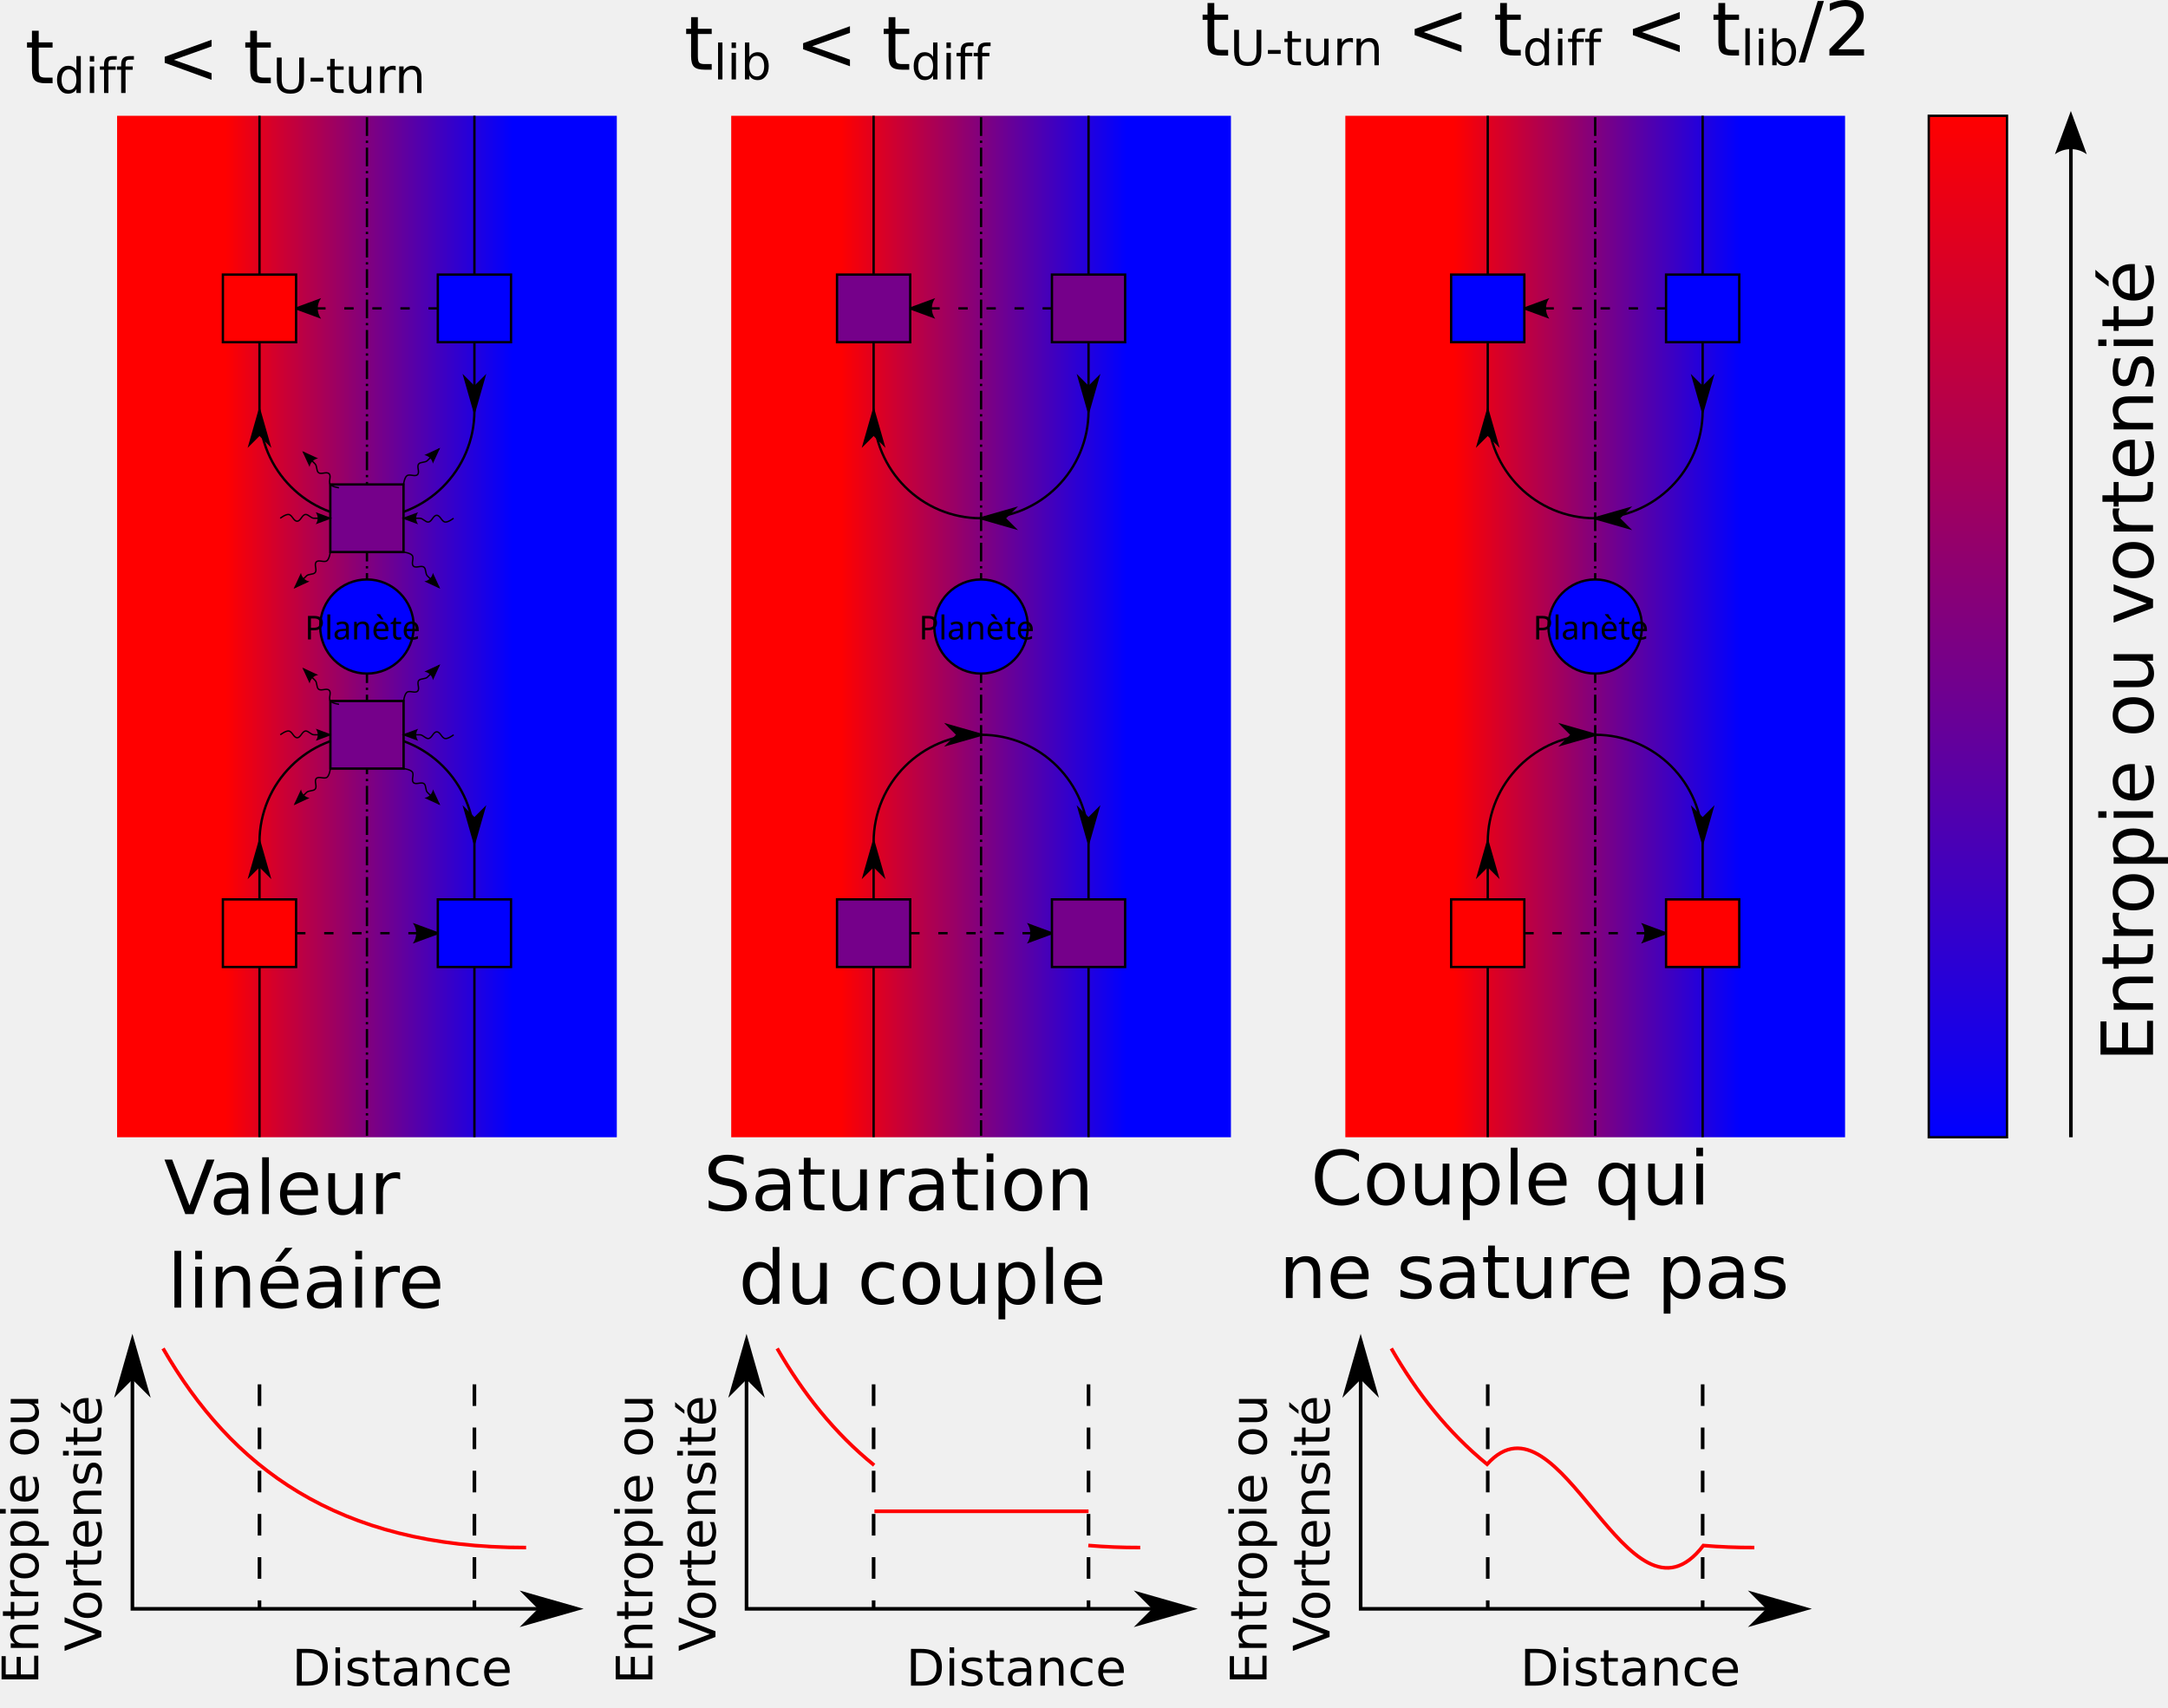
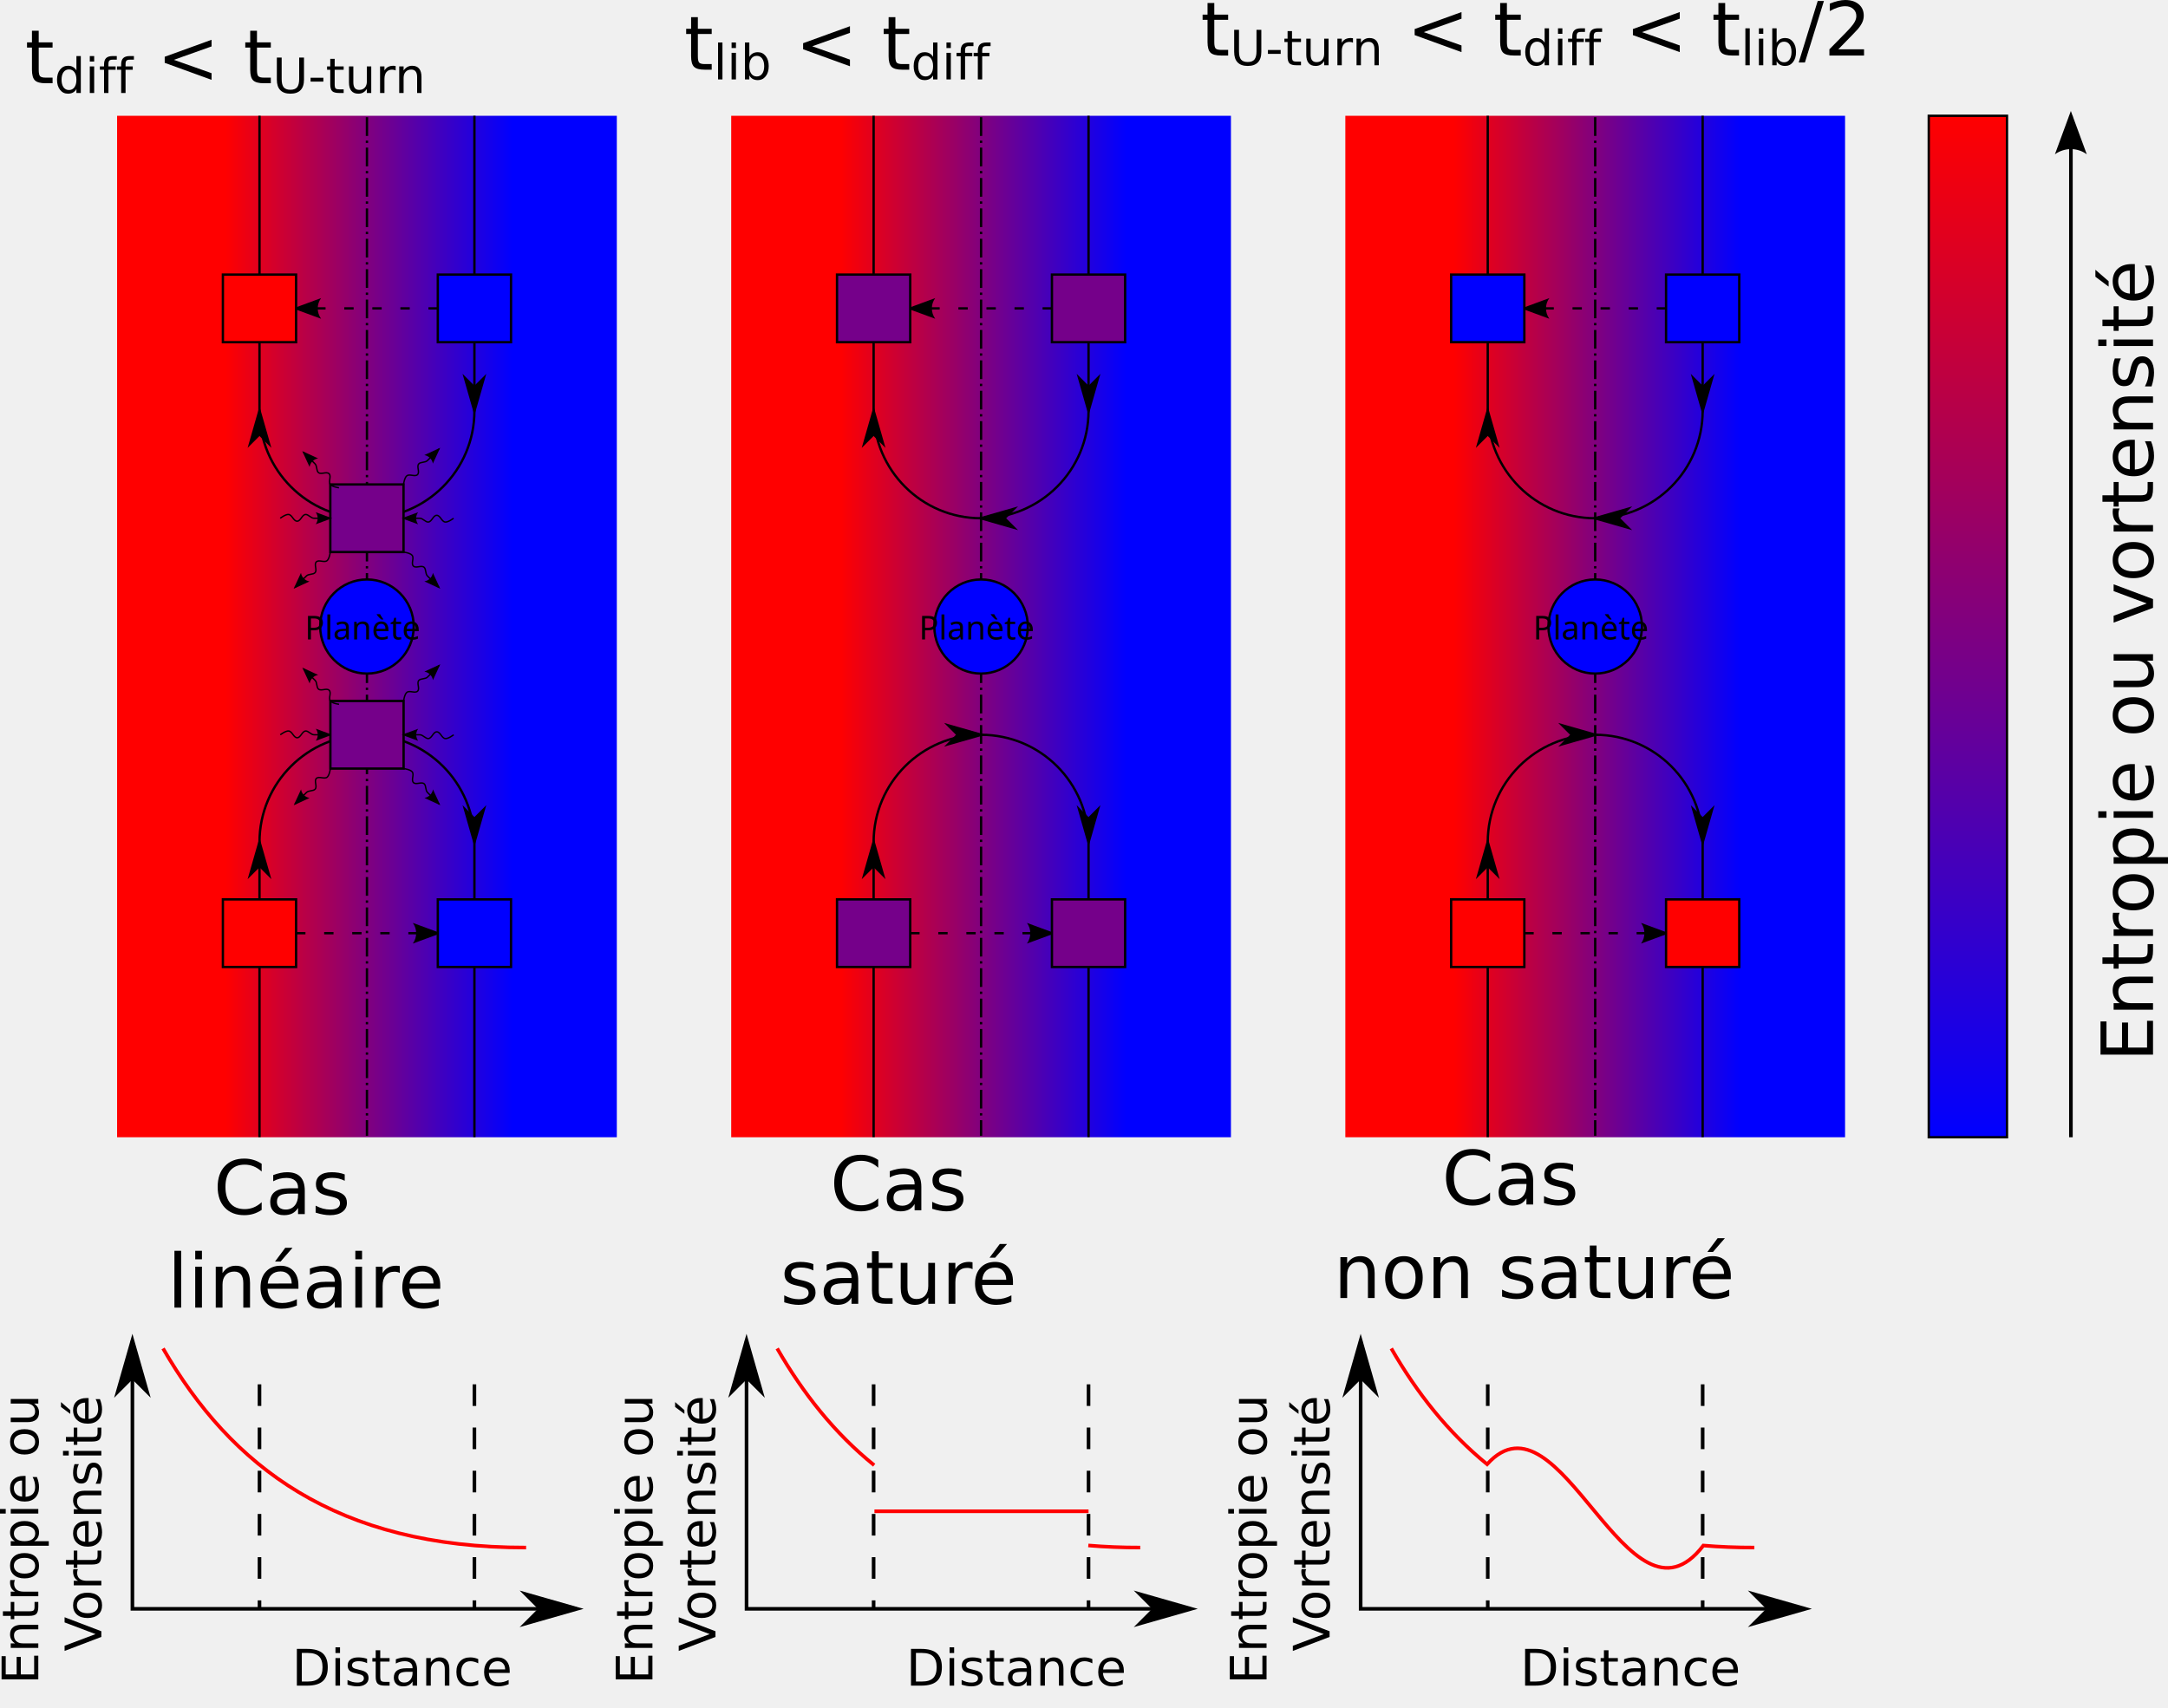
<svg xmlns="http://www.w3.org/2000/svg" xmlns:xlink="http://www.w3.org/1999/xlink" width="601.979" height="474.297" viewBox="0 0 601.979 474.297" id="svg3031" version="1.1">
  <defs id="defs3035">
    <marker orient="auto" refY="0" refX="0" id="Arrow1Lstart" style="overflow:visible">
      <path id="path4122" d="M 0,0 5,-5 -12.5,0 5,5 0,0 z" style="fill-rule:evenodd;stroke:#000000;stroke-width:1pt;marker-start:none" transform="matrix(0.8,0,0,0.8,10,0)" />
    </marker>
    <marker orient="auto" refY="0" refX="0" id="Arrow2Lend" style="overflow:visible">
      <path id="path4685" style="font-size:12px;fill-rule:evenodd;stroke-width:0.625;stroke-linejoin:round" d="M 8.719,4.034 -2.207,0.016 8.719,-4.002 c -1.745,2.372 -1.735,5.617 -6e-7,8.035 z" transform="matrix(-1.1,0,0,-1.1,-1.1,0)" />
    </marker>
    <linearGradient id="linearGradient3984">
      <stop style="stop-color:#ff0000;stop-opacity:1;" offset="0" id="stop3986" />
      <stop style="stop-color:#0000ff;stop-opacity:1;" offset="1" id="stop3988" />
    </linearGradient>
    <marker style="overflow:visible" id="Arrow1Lend-2" refX="0" refY="0" orient="auto">
      <path transform="matrix(-0.8,0,0,-0.8,-10,0)" style="fill-rule:evenodd;stroke:#000000;stroke-width:1pt;marker-start:none" d="M 0,0 5,-5 -12.5,0 5,5 0,0 z" id="path3763" />
    </marker>
    <linearGradient xlink:href="#linearGradient3984" id="linearGradient7301" gradientUnits="userSpaceOnUse" gradientTransform="translate(-471.0919,-1.7965868e-6)" x1="-210.606" y1="220.146" x2="-88.147" y2="220.146" />
    <linearGradient xlink:href="#linearGradient3984" id="linearGradient7303" gradientUnits="userSpaceOnUse" gradientTransform="translate(-213.0533,-1.7965868e-6)" x1="-210.606" y1="220.146" x2="-88.147" y2="220.146" />
    <linearGradient xlink:href="#linearGradient3984" id="linearGradient7305" gradientUnits="userSpaceOnUse" gradientTransform="translate(54.15125,-1.7965868e-6)" x1="-210.606" y1="220.146" x2="-88.147" y2="220.146" />
    <linearGradient xlink:href="#linearGradient3984" id="linearGradient3862" x1="791.463" y1="49.525" x2="791.463" y2="486.44" gradientUnits="userSpaceOnUse" gradientTransform="matrix(0.6493026,0,0,0.6493026,32.51151,-1.7495036e-6)" />
  </defs>
  <g style="font-size:14px;font-style:normal;font-variant:normal;font-weight:normal;font-stretch:normal;text-align:start;line-height:125%;letter-spacing:0px;word-spacing:0px;writing-mode:lr-tb;text-anchor:start;fill:#ffffff;fill-opacity:1;stroke:none;font-family:Sans;-inkscape-font-specification:Sans" id="text6004" transform="translate(-237.6575,-808.0186)" />
  <g style="font-size:14px;font-style:normal;font-variant:normal;font-weight:normal;font-stretch:normal;text-align:start;line-height:125%;letter-spacing:0px;word-spacing:0px;writing-mode:lr-tb;text-anchor:start;fill:#ffffff;fill-opacity:1;stroke:none;font-family:Sans;-inkscape-font-specification:Sans" id="text6004-9" transform="translate(-16.13795,-809.0157)" />
  <g id="g7266" transform="matrix(0.6493026,0,0,0.6493026,505.3267,31.06054)">
    <rect y="1.688" x="-728.189" height="436.915" width="213.702" id="rect6919" style="fill:url(#linearGradient7301);fill-opacity:1;stroke:none" />
    <path id="path6921" d="m -621.338,2.304 0,435.684" style="fill:none;stroke:#000000;stroke-width:1;stroke-miterlimit:4;stroke-opacity:1;stroke-dasharray:8, 2, 1, 2;stroke-dashoffset:0" />
    <path id="path6923" d="m -591.039,84.071 -60.6,0" style="fill:#ff0000;fill-opacity:1;fill-rule:evenodd;stroke:#000000;stroke-width:1;stroke-linecap:butt;stroke-linejoin:miter;stroke-miterlimit:4;stroke-opacity:1;stroke-dasharray:4, 8;stroke-dashoffset:0;marker-end:url(#Arrow2Lend)" />
    <path transform="matrix(1,0,0,1.006404,-1101.338,-181.9176)" d="m 500,399.505 c 0,11.046 -8.954,20 -20,20 -11.046,0 -20,-8.954 -20,-20 0,-11.046 8.954,-20 20,-20 11.046,0 20,8.954 20,20 z" id="path6925" style="fill:#0000ff;fill-opacity:1;fill-rule:evenodd;stroke:#000000;stroke-width:0.997;stroke-miterlimit:4;stroke-opacity:1;stroke-dasharray:none;stroke-dashoffset:0" />
    <path id="path6927" d="m -667.292,438.578 0,-126.188 c 0,-25.376 20.593,-45.938 45.969,-45.938 25.376,0 45.938,20.562 45.938,45.938 l 0,126.188" style="fill:none;stroke:#000000;stroke-width:1;marker-mid:url(#Arrow1Lend-2)" />
    <path id="path6929" d="m -575.385,1.682 0,126.219 c 0,25.376 -20.593,45.938 -45.969,45.938 -25.376,0 -45.938,-20.562 -45.938,-45.938 l 0,-126.219" style="fill:none;stroke:#000000;stroke-width:1;marker-mid:url(#Arrow1Lend-2)" />
    <use height="440.301" width="659.683" transform="matrix(-1,0,0,1,-717.4336,267.2458)" id="use6931" xlink:href="#path4473" y="0" x="0" />
    <text transform="scale(0.9968133,1.003197)" id="text6933" y="224.961" x="-649.988" style="font-size:14.045px;font-style:normal;font-variant:normal;font-weight:normal;font-stretch:normal;text-align:start;line-height:125%;letter-spacing:0px;word-spacing:0px;writing-mode:lr-tb;text-anchor:start;fill:#000000;fill-opacity:1;stroke:none;font-family:Sans;-inkscape-font-specification:Sans" xml:space="preserve">
      <tspan y="224.961" x="-649.988" id="tspan6935">Planète</tspan>
    </text>
    <rect y="69.615" x="-591.039" height="28.912" width="31.307" id="rect6937" style="fill:#0000ff;stroke:#000000;stroke-width:1;stroke-linecap:butt;stroke-linejoin:miter;stroke-miterlimit:4;stroke-opacity:1;stroke-dasharray:none;stroke-dashoffset:0" />
    <rect style="fill:#ff0000;stroke:#000000;stroke-width:1;stroke-linecap:butt;stroke-linejoin:miter;stroke-miterlimit:4;stroke-opacity:1;stroke-dasharray:none;stroke-dashoffset:0" id="rect6939" width="31.307" height="28.912" x="-682.945" y="69.615" />
    <rect style="fill:#ff0000;stroke:#000000;stroke-width:1;stroke-linecap:butt;stroke-linejoin:miter;stroke-miterlimit:4;stroke-opacity:1;stroke-dasharray:none;stroke-dashoffset:0" id="rect6941" width="31.307" height="28.912" x="-682.945" y="336.861" />
    <rect y="336.861" x="-591.039" height="28.912" width="31.307" id="rect6943" style="fill:#0000ff;stroke:#000000;stroke-width:1;stroke-linecap:butt;stroke-linejoin:miter;stroke-miterlimit:4;stroke-opacity:1;stroke-dasharray:none;stroke-dashoffset:0" />
    <path id="path6947" d="m -658.393,266.453 c 0,0 2.303,-1.783 3.611,-1.618 1.527,0.193 2.072,2.876 3.611,2.876 1.539,0 2.075,-2.781 3.611,-2.876 1.202,-0.074 2.299,1.618 3.611,1.618 l 6.972,0" style="fill:none;stroke:#000000;stroke-width:0.584;stroke-linecap:butt;stroke-linejoin:miter;stroke-miterlimit:4;stroke-opacity:1;stroke-dasharray:none;stroke-dashoffset:0;marker-end:url(#Arrow2Lend)" />
    <rect y="251.997" x="-636.976" height="28.912" width="31.307" id="rect7149" style="fill:#75008a;fill-opacity:1;stroke:#000000;stroke-width:1;stroke-linecap:butt;stroke-linejoin:miter;stroke-miterlimit:4;stroke-opacity:1;stroke-dasharray:none;stroke-dashoffset:0" />
    <use x="0" y="0" xlink:href="#path6947" id="use7153" transform="matrix(-1,0,0,-1,-1242.646,532.9068)" width="659.683" height="440.301" />
    <use height="440.301" width="659.683" transform="matrix(-0.7071068,-0.7071068,0.7071068,-0.7071068,-1287.244,-23.73594)" id="use7155" xlink:href="#path6947" y="0" x="0" />
    <use x="0" y="0" xlink:href="#path6947" id="use7157" transform="matrix(0.7071068,-0.7071068,0.7071068,0.7071068,-328.5267,-401.9674)" width="659.683" height="440.301" />
    <use height="440.301" width="659.683" transform="matrix(0.7071068,0.7071068,-0.7071068,0.7071068,48.2954,558.0522)" id="use7159" xlink:href="#path6947" y="0" x="0" />
    <use x="0" y="0" xlink:href="#path6947" id="use7161" transform="matrix(-0.7071068,0.7071068,-0.7071068,-0.7071068,-914.1189,934.8743)" width="659.683" height="440.301" />
    <rect style="fill:#75008a;fill-opacity:1;stroke:#000000;stroke-width:1;stroke-linecap:butt;stroke-linejoin:miter;stroke-miterlimit:4;stroke-opacity:1;stroke-dasharray:none;stroke-dashoffset:0" id="rect7165" width="31.307" height="28.912" x="-637.007" y="159.382" />
    <use height="440.301" width="659.683" transform="matrix(-1,0,0,-1,-1242.677,440.2918)" id="use7167" xlink:href="#path6947" y="0" x="0" />
    <use x="0" y="0" xlink:href="#path6947" id="use7169" transform="matrix(-0.7071068,-0.7071068,0.7071068,-0.7071068,-1287.275,-116.351)" width="659.683" height="440.301" />
    <use height="440.301" width="659.683" transform="matrix(0.7071068,-0.7071068,0.7071068,0.7071068,-328.5579,-494.5824)" id="use7171" xlink:href="#path6947" y="0" x="0" />
    <use x="0" y="0" xlink:href="#path6947" id="use7173" transform="matrix(0.7071068,0.7071068,-0.7071068,0.7071068,48.26414,465.4372)" width="659.683" height="440.301" />
    <use height="440.301" width="659.683" transform="matrix(-0.7071068,0.7071068,-0.7071068,-0.7071068,-914.1502,842.2592)" id="use7175" xlink:href="#path6947" y="0" x="0" />
    <use height="440.301" width="659.683" transform="translate(-0.03125422,-92.61503)" id="use7177" xlink:href="#path6947" y="0" x="0" />
    <text id="text7179" y="-12.225" x="-620.874" style="font-size:32px;font-style:normal;font-variant:normal;font-weight:normal;font-stretch:normal;text-align:center;line-height:125%;letter-spacing:0px;word-spacing:0px;writing-mode:lr-tb;text-anchor:middle;fill:#000000;fill-opacity:1;stroke:none;font-family:DejaVu Sans;-inkscape-font-specification:DejaVu Sans" xml:space="preserve">
      <tspan y="-12.225" x="-620.874" id="tspan7181">t<tspan id="tspan7185" style="font-size:20.8px;baseline-shift:sub">diff</tspan> &lt; t<tspan id="tspan7183" style="font-size:20.8px;baseline-shift:sub">U-turn</tspan>
      </tspan>
    </text>
    <text id="text7205" y="471.479" x="-622.057" style="font-size:32px;font-style:normal;font-variant:normal;font-weight:normal;font-stretch:normal;text-align:center;line-height:125%;letter-spacing:0px;word-spacing:0px;writing-mode:lr-tb;text-anchor:middle;fill:#000000;fill-opacity:1;stroke:none;font-family:DejaVu Sans;-inkscape-font-specification:DejaVu Sans" xml:space="preserve">
-       <tspan y="471.479" x="-622.057" id="tspan7207">Valeur</tspan>
+       <tspan y="471.479" x="-622.057" id="tspan7207">Cas</tspan>
      <tspan y="511.479" x="-622.057" id="tspan3075">linéaire</tspan>
    </text>
  </g>
  <g id="g7244" transform="matrix(0.6493026,0,0,0.6493026,508.3023,31.06054)">
    <rect style="fill:url(#linearGradient7303);fill-opacity:1;stroke:none" id="rect6891" width="213.702" height="436.915" x="-470.151" y="1.688" />
    <path style="fill:none;stroke:#000000;stroke-width:1;stroke-miterlimit:4;stroke-opacity:1;stroke-dasharray:8, 2, 1, 2;stroke-dashoffset:0" d="m -363.3,2.304 0,435.684" id="path6893" />
    <path style="fill:#ff0000;fill-opacity:1;fill-rule:evenodd;stroke:#000000;stroke-width:1;stroke-linecap:butt;stroke-linejoin:miter;stroke-miterlimit:4;stroke-opacity:1;stroke-dasharray:4, 8;stroke-dashoffset:0;marker-end:url(#Arrow2Lend)" d="m -333,84.071 -60.6,0" id="path6895" />
    <path style="fill:#0000ff;fill-opacity:1;fill-rule:evenodd;stroke:#000000;stroke-width:0.997;stroke-miterlimit:4;stroke-opacity:1;stroke-dasharray:none;stroke-dashoffset:0" id="path6897" d="m 500,399.505 c 0,11.046 -8.954,20 -20,20 -11.046,0 -20,-8.954 -20,-20 0,-11.046 8.954,-20 20,-20 11.046,0 20,8.954 20,20 z" transform="matrix(1,0,0,1.006404,-843.2998,-181.9176)" />
    <path style="fill:none;stroke:#000000;stroke-width:1;marker-mid:url(#Arrow1Lend-2)" d="m -409.253,438.578 0,-126.188 c 0,-25.376 20.593,-45.938 45.969,-45.938 25.376,0 45.938,20.562 45.938,45.938 l 0,126.188" id="path6899" />
    <path style="fill:none;stroke:#000000;stroke-width:1;marker-mid:url(#Arrow1Lend-2)" d="m -317.347,1.682 0,126.219 c 0,25.376 -20.593,45.938 -45.969,45.938 -25.376,0 -45.938,-20.562 -45.938,-45.938 l 0,-126.219" id="path6901" />
    <use x="0" y="0" xlink:href="#path4473" id="use6903" transform="matrix(-1,0,0,1,-459.3951,267.2458)" width="659.683" height="440.301" />
    <text xml:space="preserve" style="font-size:14.045px;font-style:normal;font-variant:normal;font-weight:normal;font-stretch:normal;text-align:start;line-height:125%;letter-spacing:0px;word-spacing:0px;writing-mode:lr-tb;text-anchor:start;fill:#000000;fill-opacity:1;stroke:none;font-family:Sans;-inkscape-font-specification:Sans" x="-391.124" y="224.961" id="text6905" transform="scale(0.9968133,1.003197)">
      <tspan id="tspan6907" x="-391.124" y="224.961">Planète</tspan>
    </text>
    <rect style="fill:#75008a;fill-opacity:1;stroke:#000000;stroke-width:1;stroke-linecap:butt;stroke-linejoin:miter;stroke-miterlimit:4;stroke-opacity:1;stroke-dasharray:none;stroke-dashoffset:0" id="rect6909" width="31.307" height="28.912" x="-333" y="69.615" />
    <rect y="69.615" x="-424.906" height="28.912" width="31.307" id="rect6911" style="fill:#75008a;fill-opacity:1;stroke:#000000;stroke-width:1;stroke-linecap:butt;stroke-linejoin:miter;stroke-miterlimit:4;stroke-opacity:1;stroke-dasharray:none;stroke-dashoffset:0" />
    <rect y="336.861" x="-424.906" height="28.912" width="31.307" id="rect6913" style="fill:#75008a;fill-opacity:1;stroke:#000000;stroke-width:1;stroke-linecap:butt;stroke-linejoin:miter;stroke-miterlimit:4;stroke-opacity:1;stroke-dasharray:none;stroke-dashoffset:0" />
    <rect style="fill:#75008a;fill-opacity:1;stroke:#000000;stroke-width:1;stroke-linecap:butt;stroke-linejoin:miter;stroke-miterlimit:4;stroke-opacity:1;stroke-dasharray:none;stroke-dashoffset:0" id="rect6915" width="31.307" height="28.912" x="-333" y="336.861" />
    <text id="text7187" y="-18.027" x="-363.922" style="font-size:32px;font-style:normal;font-variant:normal;font-weight:normal;font-stretch:normal;text-align:center;line-height:125%;letter-spacing:0px;word-spacing:0px;writing-mode:lr-tb;text-anchor:middle;fill:#000000;fill-opacity:1;stroke:none;font-family:DejaVu Sans;-inkscape-font-specification:DejaVu Sans" xml:space="preserve">
      <tspan y="-18.027" x="-363.922" id="tspan7189">t<tspan id="tspan7193" style="font-size:20.8px;baseline-shift:sub">lib</tspan> &lt; t<tspan id="tspan7191" style="font-size:20.8px;baseline-shift:sub">diff</tspan>
      </tspan>
    </text>
    <text id="text7209" y="469.838" x="-362.979" style="font-size:32px;font-style:normal;font-variant:normal;font-weight:normal;font-stretch:normal;text-align:center;line-height:125%;letter-spacing:0px;word-spacing:0px;writing-mode:lr-tb;text-anchor:middle;fill:#000000;fill-opacity:1;stroke:none;font-family:DejaVu Sans;-inkscape-font-specification:DejaVu Sans" xml:space="preserve">
-       <tspan y="469.838" x="-362.979" id="tspan7211">Saturation</tspan>
-       <tspan id="tspan7213" y="509.838" x="-362.979">du couple</tspan>
+       <tspan y="469.838" x="-362.979" id="tspan7211">Cas</tspan>
+       <tspan y="509.838" x="-362.979" id="tspan3112">saturé</tspan>
+       <tspan id="tspan7213" y="549.838" x="-362.979" />
    </text>
  </g>
  <g id="g7221" transform="matrix(0.6493026,0,0,0.6493026,505.3267,31.06054)">
    <rect y="1.688" x="-202.946" height="436.915" width="213.702" id="rect3982" style="fill:url(#linearGradient7305);fill-opacity:1;stroke:none" />
    <path id="path4774" d="m -96.095,2.304 0,435.684" style="fill:none;stroke:#000000;stroke-width:1;stroke-miterlimit:4;stroke-opacity:1;stroke-dasharray:8, 2, 1, 2;stroke-dashoffset:0" />
    <path id="path4473" d="m -65.795,84.071 -60.6,0" style="fill:#ff0000;fill-opacity:1;fill-rule:evenodd;stroke:#000000;stroke-width:1;stroke-linecap:butt;stroke-linejoin:miter;stroke-miterlimit:4;stroke-opacity:1;stroke-dasharray:4, 8;stroke-dashoffset:0;marker-end:url(#Arrow2Lend)" />
    <path transform="matrix(1,0,0,1.006404,-576.0953,-181.9176)" d="m 500,399.505 c 0,11.046 -8.954,20 -20,20 -11.046,0 -20,-8.954 -20,-20 0,-11.046 8.954,-20 20,-20 11.046,0 20,8.954 20,20 z" id="path4770" style="fill:#0000ff;fill-opacity:1;fill-rule:evenodd;stroke:#000000;stroke-width:0.997;stroke-miterlimit:4;stroke-opacity:1;stroke-dasharray:none;stroke-dashoffset:0" />
    <path id="path6075" d="m -142.048,438.578 0,-126.188 c 0,-25.376 20.593,-45.938 45.969,-45.938 25.376,0 45.938,20.562 45.938,45.938 l 0,126.188" style="fill:none;stroke:#000000;stroke-width:1;marker-mid:url(#Arrow1Lend-2)" />
    <path id="path6072" d="m -50.142,1.682 0,126.219 c 0,25.376 -20.593,45.938 -45.969,45.938 -25.376,0 -45.938,-20.562 -45.938,-45.938 l 0,-126.219" style="fill:none;stroke:#000000;stroke-width:1;marker-mid:url(#Arrow1Lend-2)" />
    <use height="440.301" width="659.683" transform="matrix(-1,0,0,1,-192.1906,267.2458)" id="use6077" xlink:href="#path4473" y="0" x="0" />
    <text transform="scale(0.9968133,1.003197)" id="text5786" y="224.961" x="-123.066" style="font-size:14.045px;font-style:normal;font-variant:normal;font-weight:normal;font-stretch:normal;text-align:start;line-height:125%;letter-spacing:0px;word-spacing:0px;writing-mode:lr-tb;text-anchor:start;fill:#000000;fill-opacity:1;stroke:none;font-family:Sans;-inkscape-font-specification:Sans" xml:space="preserve">
      <tspan y="224.961" x="-123.066" id="tspan5788">Planète</tspan>
    </text>
    <rect y="69.615" x="-65.795" height="28.912" width="31.307" id="rect3980" style="fill:#0000ff;stroke:#000000;stroke-width:1;stroke-linecap:butt;stroke-linejoin:miter;stroke-miterlimit:4;stroke-opacity:1;stroke-dasharray:none;stroke-dashoffset:0" />
    <rect style="fill:#0000ff;stroke:#000000;stroke-width:1;stroke-linecap:butt;stroke-linejoin:miter;stroke-miterlimit:4;stroke-opacity:1;stroke-dasharray:none;stroke-dashoffset:0" id="use3992" width="31.307" height="28.912" x="-157.702" y="69.615" />
    <rect style="fill:#ff0000;stroke:#000000;stroke-width:1;stroke-linecap:butt;stroke-linejoin:miter;stroke-miterlimit:4;stroke-opacity:1;stroke-dasharray:none;stroke-dashoffset:0" id="rect3994" width="31.307" height="28.912" x="-157.702" y="336.861" />
    <rect y="336.861" x="-65.795" height="28.912" width="31.307" id="use3996" style="fill:#ff0000;stroke:#000000;stroke-width:1;stroke-linecap:butt;stroke-linejoin:miter;stroke-miterlimit:4;stroke-opacity:1;stroke-dasharray:none;stroke-dashoffset:0" />
    <text id="text7195" y="-24.087" x="-95.956" style="font-size:32px;font-style:normal;font-variant:normal;font-weight:normal;font-stretch:normal;text-align:center;line-height:125%;letter-spacing:0px;word-spacing:0px;writing-mode:lr-tb;text-anchor:middle;fill:#000000;fill-opacity:1;stroke:none;font-family:DejaVu Sans;-inkscape-font-specification:DejaVu Sans" xml:space="preserve">
      <tspan y="-24.087" x="-95.956" id="tspan7197">t<tspan id="tspan7203" style="font-size:20.8px;baseline-shift:sub">U-turn</tspan> &lt; t<tspan id="tspan7201" style="font-size:20.8px;baseline-shift:sub">diff</tspan> &lt; t<tspan id="tspan7199" style="font-size:20.8px;baseline-shift:sub">lib</tspan>/2</tspan>
    </text>
    <text id="text7215" y="467.377" x="-96.759" style="font-size:32px;font-style:normal;font-variant:normal;font-weight:normal;font-stretch:normal;text-align:center;line-height:125%;letter-spacing:0px;word-spacing:0px;writing-mode:lr-tb;text-anchor:middle;fill:#000000;fill-opacity:1;stroke:none;font-family:DejaVu Sans;-inkscape-font-specification:DejaVu Sans" xml:space="preserve">
-       <tspan y="467.377" x="-96.759" id="tspan7217">Couple qui</tspan>
-       <tspan id="tspan7219" y="507.377" x="-96.759">ne sature pas</tspan>
+       <tspan id="tspan7219" y="467.377" x="-96.759">Cas</tspan>
+       <tspan y="507.377" x="-96.759" id="tspan3116">non saturé</tspan>
    </text>
  </g>
  <rect style="fill:url(#linearGradient3862);fill-opacity:1;stroke:#000000;stroke-width:0.649;stroke-linecap:butt;stroke-linejoin:miter;stroke-miterlimit:10;stroke-opacity:1;stroke-dasharray:none;stroke-dashoffset:0" id="rect3074" width="21.724" height="283.69" x="535.548" y="32.157" />
  <path style="fill:none;stroke:#000000;stroke-width:1;stroke-linecap:butt;stroke-linejoin:miter;stroke-miterlimit:10;stroke-opacity:1;stroke-dasharray:none;stroke-dashoffset:0;marker-end:url(#Arrow2Lend)" d="m 575.02,315.847 0,-283.69" id="path3864" />
  <text xml:space="preserve" style="font-size:20px;font-style:normal;font-variant:normal;font-weight:normal;font-stretch:normal;text-align:center;line-height:125%;letter-spacing:0px;word-spacing:0px;writing-mode:lr-tb;text-anchor:middle;fill:#000000;fill-opacity:1;stroke:none;font-family:DejaVu Sans;-inkscape-font-specification:DejaVu Sans" x="-174.037" y="597.819" id="text4050" transform="matrix(0,-1,1,0,0,0)">
    <tspan id="tspan4052" x="-174.037" y="597.819">Entropie ou vortensité</tspan>
  </text>
  <g id="g4574" transform="translate(32.51152,-5.955029)">
    <path transform="translate(0,-6.9064924e-6)" id="path3077" d="m 4.254,378.332 0,74.438 123.354,0" style="fill:none;stroke:#000000;stroke-width:1;stroke-linecap:butt;stroke-linejoin:miter;stroke-miterlimit:10;stroke-opacity:1;stroke-dasharray:none;stroke-dashoffset:0;marker-start:url(#Arrow1Lstart);marker-end:url(#Arrow1Lend-2)" />
    <path transform="translate(0,-6.9064924e-6)" id="path4496" d="M 12.761,380.459 C 31.613,413.151 60.812,435.84 113.571,435.755" style="fill:none;stroke:#ff0000;stroke-width:1;stroke-linecap:butt;stroke-linejoin:miter;stroke-miterlimit:10;stroke-opacity:1;stroke-dasharray:none;stroke-dashoffset:0" />
    <text id="text4498" y="474.099" x="95.045" style="font-size:20px;font-style:normal;font-variant:normal;font-weight:normal;font-stretch:normal;text-align:center;line-height:125%;letter-spacing:0px;word-spacing:0px;writing-mode:lr-tb;text-anchor:middle;fill:#000000;fill-opacity:1;stroke:none;font-family:DejaVu Sans;-inkscape-font-specification:DejaVu Sans" xml:space="preserve">
      <tspan style="font-size:14px" y="474.099" x="95.045" id="tspan4500">Distance</tspan>
    </text>
    <text transform="matrix(0,-1,1,0,0,0)" id="text4502" y="-21.875" x="-417.911" style="font-size:14px;font-style:normal;font-variant:normal;font-weight:normal;font-stretch:normal;text-align:center;line-height:125%;letter-spacing:0px;word-spacing:0px;writing-mode:lr-tb;text-anchor:middle;fill:#000000;fill-opacity:1;stroke:none;font-family:DejaVu Sans;-inkscape-font-specification:DejaVu Sans" xml:space="preserve">
      <tspan y="-21.875" x="-417.911" id="tspan4504">Entropie ou</tspan>
      <tspan id="tspan4506" y="-4.375" x="-417.911">Vortensité</tspan>
    </text>
    <path id="path4508" d="m 39.541,390.423 0,61.96" style="fill:none;stroke:#000000;stroke-width:1;stroke-linecap:butt;stroke-linejoin:miter;stroke-miterlimit:10;stroke-opacity:1;stroke-dasharray:6, 6;stroke-dashoffset:0" />
    <path style="fill:none;stroke:#000000;stroke-width:1;stroke-linecap:butt;stroke-linejoin:miter;stroke-miterlimit:10;stroke-opacity:1;stroke-dasharray:6, 6;stroke-dashoffset:0" d="m 99.216,390.423 0,61.96" id="path4510" />
  </g>
  <g id="g4563" transform="translate(32.51152,-8.962783)">
    <path style="fill:none;stroke:#000000;stroke-width:1;stroke-linecap:butt;stroke-linejoin:miter;stroke-miterlimit:10;stroke-opacity:1;stroke-dasharray:none;stroke-dashoffset:0;marker-start:url(#Arrow1Lstart);marker-end:url(#Arrow1Lend-2)" d="m 174.774,381.34 0,74.438 123.354,0" id="path4512" />
    <path style="fill:none;stroke:#ff0000;stroke-width:1;stroke-linecap:butt;stroke-linejoin:miter;stroke-miterlimit:10;stroke-opacity:1;stroke-dasharray:none;stroke-dashoffset:0" d="m 183.282,383.466 c 7.216,12.513 15.948,23.561 26.937,32.428 m 0.071,12.795 59.448,0 m -0.064,9.491 c 4.601,0.393 9.403,0.59 14.419,0.582" id="path4514" />
    <text xml:space="preserve" style="font-size:20px;font-style:normal;font-variant:normal;font-weight:normal;font-stretch:normal;text-align:center;line-height:125%;letter-spacing:0px;word-spacing:0px;writing-mode:lr-tb;text-anchor:middle;fill:#000000;fill-opacity:1;stroke:none;font-family:DejaVu Sans;-inkscape-font-specification:DejaVu Sans" x="265.565" y="477.107" id="text4516">
      <tspan id="tspan4518" x="265.565" y="477.107" style="font-size:14px">Distance</tspan>
    </text>
    <text xml:space="preserve" style="font-size:14px;font-style:normal;font-variant:normal;font-weight:normal;font-stretch:normal;text-align:center;line-height:125%;letter-spacing:0px;word-spacing:0px;writing-mode:lr-tb;text-anchor:middle;fill:#000000;fill-opacity:1;stroke:none;font-family:DejaVu Sans;-inkscape-font-specification:DejaVu Sans" x="-420.919" y="148.646" id="text4520" transform="matrix(0,-1,1,0,0,0)">
      <tspan id="tspan4522" x="-420.919" y="148.646">Entropie ou</tspan>
      <tspan x="-420.919" y="166.146" id="tspan4524">Vortensité</tspan>
    </text>
    <path style="fill:none;stroke:#000000;stroke-width:1;stroke-linecap:butt;stroke-linejoin:miter;stroke-miterlimit:10;stroke-opacity:1;stroke-dasharray:6, 6;stroke-dashoffset:0" d="m 210.062,393.43 0,61.96" id="path4526" />
    <path id="path4528" d="m 269.737,393.43 0,61.96" style="fill:none;stroke:#000000;stroke-width:1;stroke-linecap:butt;stroke-linejoin:miter;stroke-miterlimit:10;stroke-opacity:1;stroke-dasharray:6, 6;stroke-dashoffset:0" />
  </g>
  <g id="g4552" transform="translate(32.51152,-14.97826)">
    <path id="path4532" d="m 345.295,387.355 0,74.438 123.354,0" style="fill:none;stroke:#000000;stroke-width:1;stroke-linecap:butt;stroke-linejoin:miter;stroke-miterlimit:10;stroke-opacity:1;stroke-dasharray:none;stroke-dashoffset:0;marker-start:url(#Arrow1Lstart);marker-end:url(#Arrow1Lend-2)" />
    <path id="path4534" d="m 353.802,389.482 c 7.143,12.387 15.772,23.339 26.605,32.159 20.407,-22.593 39.137,49.788 60.045,22.577 4.522,0.378 9.238,0.568 14.16,0.56" style="fill:none;stroke:#ff0000;stroke-width:1;stroke-linecap:butt;stroke-linejoin:miter;stroke-miterlimit:10;stroke-opacity:1;stroke-dasharray:none;stroke-dashoffset:0" />
    <text id="text4536" y="483.122" x="436.086" style="font-size:20px;font-style:normal;font-variant:normal;font-weight:normal;font-stretch:normal;text-align:center;line-height:125%;letter-spacing:0px;word-spacing:0px;writing-mode:lr-tb;text-anchor:middle;fill:#000000;fill-opacity:1;stroke:none;font-family:DejaVu Sans;-inkscape-font-specification:DejaVu Sans" xml:space="preserve">
      <tspan style="font-size:14px" y="483.122" x="436.086" id="tspan4538">Distance</tspan>
    </text>
    <text transform="matrix(0,-1,1,0,0,0)" id="text4540" y="319.167" x="-426.935" style="font-size:14px;font-style:normal;font-variant:normal;font-weight:normal;font-stretch:normal;text-align:center;line-height:125%;letter-spacing:0px;word-spacing:0px;writing-mode:lr-tb;text-anchor:middle;fill:#000000;fill-opacity:1;stroke:none;font-family:DejaVu Sans;-inkscape-font-specification:DejaVu Sans" xml:space="preserve">
      <tspan y="319.167" x="-426.935" id="tspan4542">Entropie ou</tspan>
      <tspan id="tspan4544" y="336.667" x="-426.935">Vortensité</tspan>
    </text>
    <path id="path4546" d="m 380.583,399.446 0,61.96" style="fill:none;stroke:#000000;stroke-width:1;stroke-linecap:butt;stroke-linejoin:miter;stroke-miterlimit:10;stroke-opacity:1;stroke-dasharray:6, 6;stroke-dashoffset:0" />
    <path style="fill:none;stroke:#000000;stroke-width:1;stroke-linecap:butt;stroke-linejoin:miter;stroke-miterlimit:10;stroke-opacity:1;stroke-dasharray:6, 6;stroke-dashoffset:0" d="m 440.258,399.446 0,61.96" id="path4548" />
  </g>
</svg>
